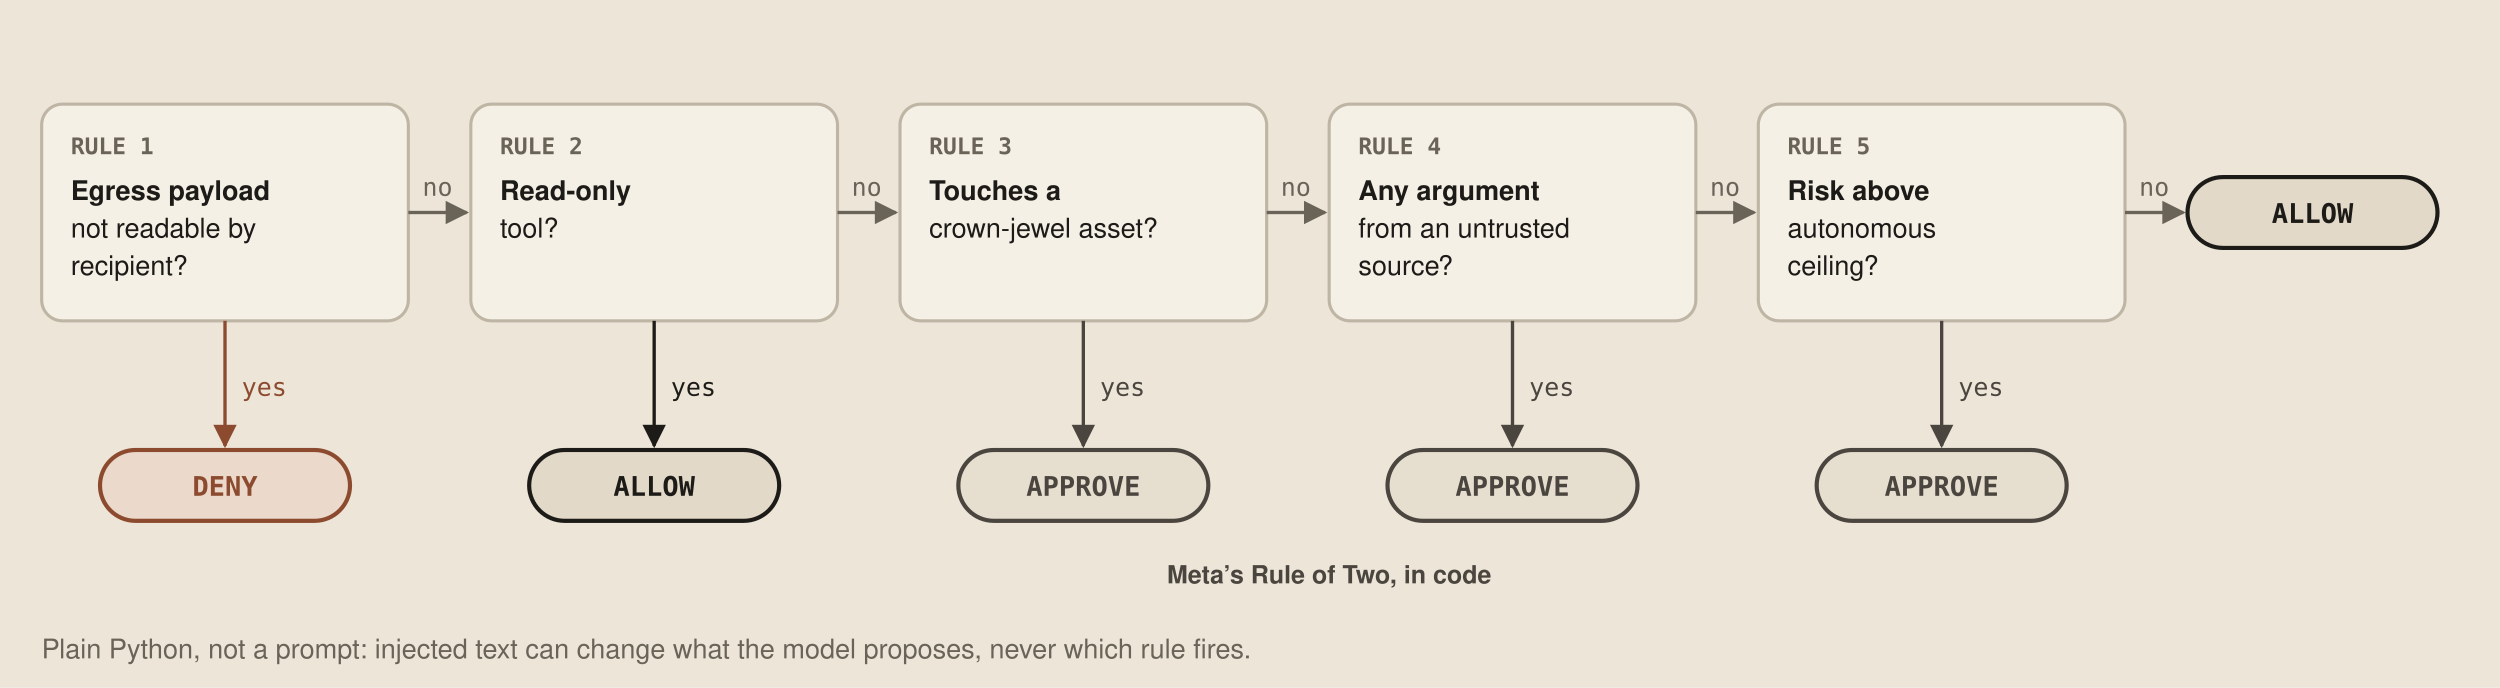
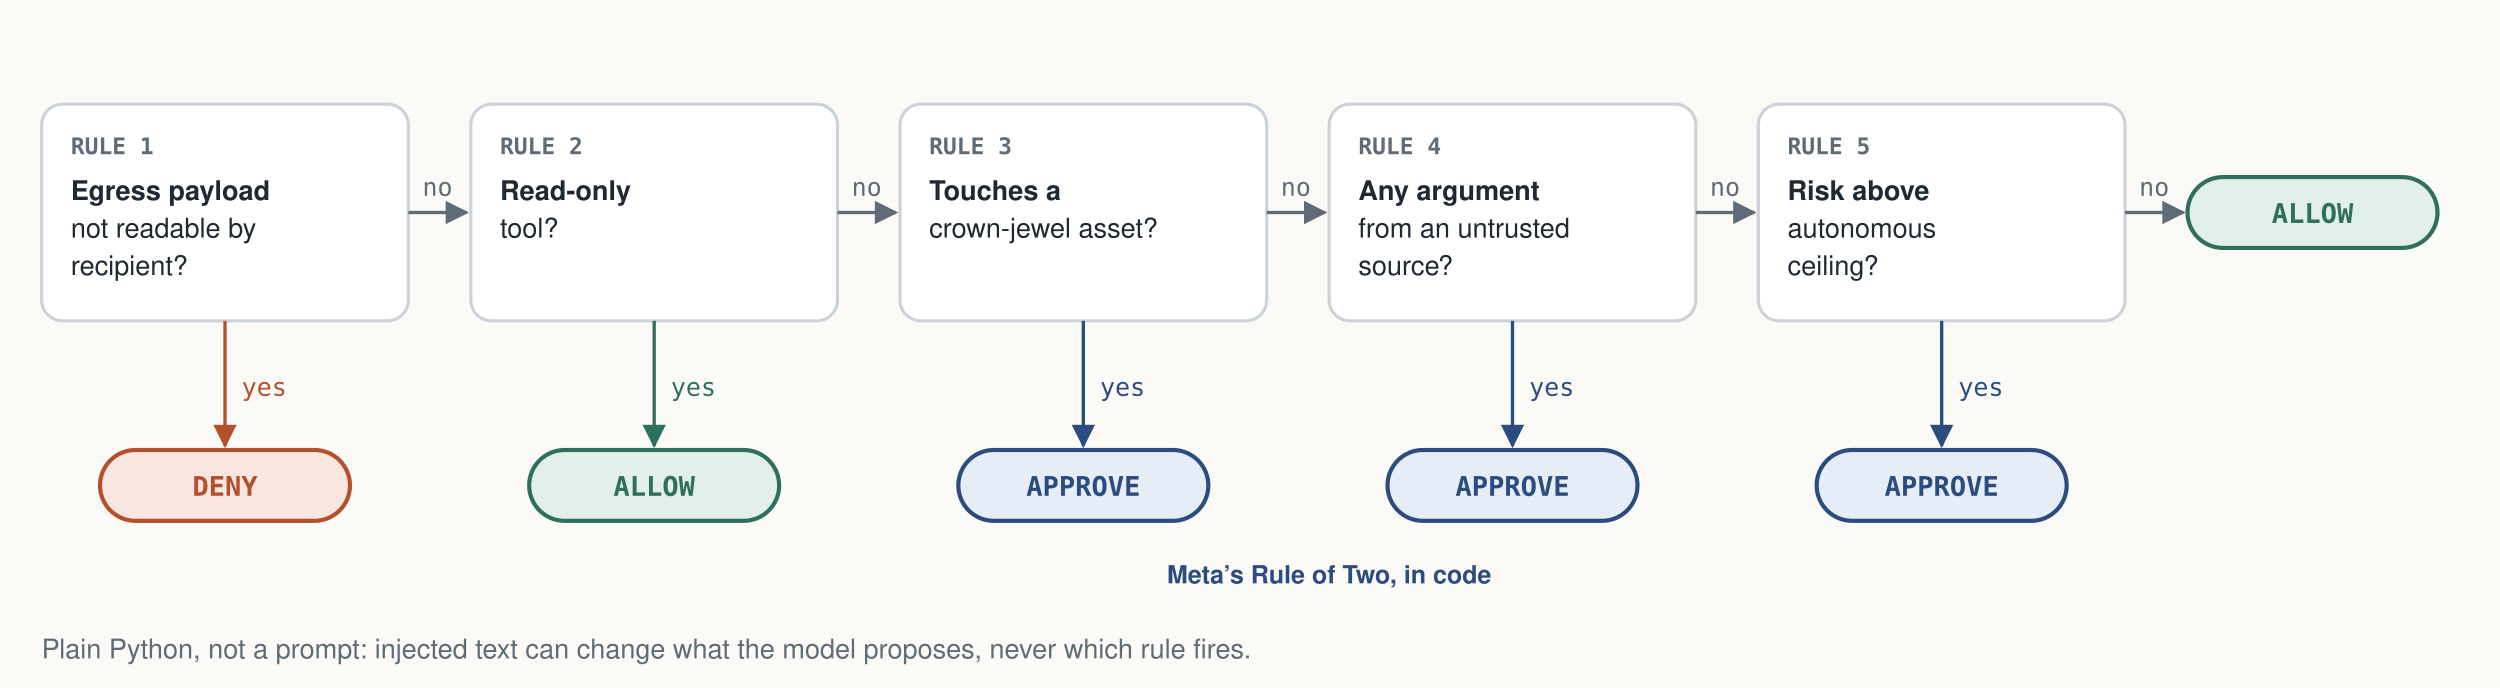
<svg xmlns="http://www.w3.org/2000/svg" viewBox="0 0 1200 330" role="img" aria-label="Policy engine: five ordered deterministic checks; exfiltration is denied first, read-only tools run, and crown jewels, tainted arguments or high risk go to a human.">
  <defs>
    <marker id="policy-ah-ink" viewBox="0 0 10 10" refX="9" refY="5" markerWidth="7" markerHeight="7" orient="auto-start-reverse">
-       <path d="M0,0 L10,5 L0,10 z" style="fill:#1D1B18" />
+       <path d="M0,0 L10,5 L0,10 z" style="fill:#1F2933" />
    </marker>
    <marker id="policy-ah-muted" viewBox="0 0 10 10" refX="9" refY="5" markerWidth="7" markerHeight="7" orient="auto-start-reverse">
-       <path d="M0,0 L10,5 L0,10 z" style="fill:#6A6358" />
+       <path d="M0,0 L10,5 L0,10 z" style="fill:#5F6B76" />
    </marker>
    <marker id="policy-ah-accent" viewBox="0 0 10 10" refX="9" refY="5" markerWidth="7" markerHeight="7" orient="auto-start-reverse">
-       <path d="M0,0 L10,5 L0,10 z" style="fill:#4A453E" />
+       <path d="M0,0 L10,5 L0,10 z" style="fill:#2B4C7E" />
    </marker>
    <marker id="policy-ah-trust" viewBox="0 0 10 10" refX="9" refY="5" markerWidth="7" markerHeight="7" orient="auto-start-reverse">
-       <path d="M0,0 L10,5 L0,10 z" style="fill:#1D1B18" />
+       <path d="M0,0 L10,5 L0,10 z" style="fill:#2F6F5E" />
    </marker>
    <marker id="policy-ah-untrust" viewBox="0 0 10 10" refX="9" refY="5" markerWidth="7" markerHeight="7" orient="auto-start-reverse">
-       <path d="M0,0 L10,5 L0,10 z" style="fill:#8C4B2F" />
+       <path d="M0,0 L10,5 L0,10 z" style="fill:#B5502F" />
    </marker>
  </defs>
-   <rect width="1200" height="330" style="fill:#ECE5D8" />
-   <rect x="20" y="50" width="176" height="104" rx="10" style="fill:#F5F0E6;stroke:#BFB5A4;stroke-width:1.5" />
-   <text x="34" y="74" text-anchor="start" style="fill:#6A6358;font-family:Geist Mono, Consolas, Menlo, monospace;font-size:11px;font-weight:600">RULE 1</text>
-   <text x="34" y="96" text-anchor="start" style="fill:#1D1B18;font-family:Geist, Segoe UI, Helvetica, Arial, sans-serif;font-size:13px;font-weight:600">Egress payload</text>
-   <text x="34" y="114" text-anchor="start" style="fill:#1D1B18;font-family:Geist, Segoe UI, Helvetica, Arial, sans-serif;font-size:13px;font-weight:400">not readable by</text>
-   <text x="34" y="132" text-anchor="start" style="fill:#1D1B18;font-family:Geist, Segoe UI, Helvetica, Arial, sans-serif;font-size:13px;font-weight:400">recipient?</text>
-   <path d="M108,154 L108,214" style="fill:none;stroke:#8C4B2F;stroke-width:1.6" marker-end="url(#policy-ah-untrust)" />
-   <text x="116" y="190" text-anchor="start" style="fill:#8C4B2F;font-family:Geist Mono, Consolas, Menlo, monospace;font-size:12px;font-weight:400">yes</text>
-   <rect x="48" y="216" width="120" height="34" rx="17.0" style="fill:#EBD9CC;stroke:#8C4B2F;stroke-width:2" />
-   <text x="108.0" y="238.0" text-anchor="middle" style="fill:#8C4B2F;font-family:Geist Mono, Consolas, Menlo, monospace;font-size:13px;font-weight:600">DENY</text>
-   <path d="M196,102 L224,102" style="fill:none;stroke:#6A6358;stroke-width:1.6" marker-end="url(#policy-ah-muted)" />
-   <text x="210" y="94" text-anchor="middle" style="fill:#6A6358;font-family:Geist Mono, Consolas, Menlo, monospace;font-size:12px;font-weight:400">no</text>
-   <rect x="226" y="50" width="176" height="104" rx="10" style="fill:#F5F0E6;stroke:#BFB5A4;stroke-width:1.5" />
-   <text x="240" y="74" text-anchor="start" style="fill:#6A6358;font-family:Geist Mono, Consolas, Menlo, monospace;font-size:11px;font-weight:600">RULE 2</text>
-   <text x="240" y="96" text-anchor="start" style="fill:#1D1B18;font-family:Geist, Segoe UI, Helvetica, Arial, sans-serif;font-size:13px;font-weight:600">Read-only</text>
-   <text x="240" y="114" text-anchor="start" style="fill:#1D1B18;font-family:Geist, Segoe UI, Helvetica, Arial, sans-serif;font-size:13px;font-weight:400">tool?</text>
-   <path d="M314,154 L314,214" style="fill:none;stroke:#1D1B18;stroke-width:1.6" marker-end="url(#policy-ah-trust)" />
-   <text x="322" y="190" text-anchor="start" style="fill:#1D1B18;font-family:Geist Mono, Consolas, Menlo, monospace;font-size:12px;font-weight:400">yes</text>
-   <rect x="254" y="216" width="120" height="34" rx="17.0" style="fill:#E2D9C9;stroke:#1D1B18;stroke-width:2" />
-   <text x="314.0" y="238.0" text-anchor="middle" style="fill:#1D1B18;font-family:Geist Mono, Consolas, Menlo, monospace;font-size:13px;font-weight:600">ALLOW</text>
-   <path d="M402,102 L430,102" style="fill:none;stroke:#6A6358;stroke-width:1.6" marker-end="url(#policy-ah-muted)" />
-   <text x="416" y="94" text-anchor="middle" style="fill:#6A6358;font-family:Geist Mono, Consolas, Menlo, monospace;font-size:12px;font-weight:400">no</text>
-   <rect x="432" y="50" width="176" height="104" rx="10" style="fill:#F5F0E6;stroke:#BFB5A4;stroke-width:1.5" />
-   <text x="446" y="74" text-anchor="start" style="fill:#6A6358;font-family:Geist Mono, Consolas, Menlo, monospace;font-size:11px;font-weight:600">RULE 3</text>
-   <text x="446" y="96" text-anchor="start" style="fill:#1D1B18;font-family:Geist, Segoe UI, Helvetica, Arial, sans-serif;font-size:13px;font-weight:600">Touches a</text>
-   <text x="446" y="114" text-anchor="start" style="fill:#1D1B18;font-family:Geist, Segoe UI, Helvetica, Arial, sans-serif;font-size:13px;font-weight:400">crown-jewel asset?</text>
-   <path d="M520,154 L520,214" style="fill:none;stroke:#4A453E;stroke-width:1.6" marker-end="url(#policy-ah-accent)" />
-   <text x="528" y="190" text-anchor="start" style="fill:#4A453E;font-family:Geist Mono, Consolas, Menlo, monospace;font-size:12px;font-weight:400">yes</text>
-   <rect x="460" y="216" width="120" height="34" rx="17.0" style="fill:#E6DECF;stroke:#4A453E;stroke-width:2" />
-   <text x="520.0" y="238.0" text-anchor="middle" style="fill:#4A453E;font-family:Geist Mono, Consolas, Menlo, monospace;font-size:13px;font-weight:600">APPROVE</text>
-   <path d="M608,102 L636,102" style="fill:none;stroke:#6A6358;stroke-width:1.6" marker-end="url(#policy-ah-muted)" />
-   <text x="622" y="94" text-anchor="middle" style="fill:#6A6358;font-family:Geist Mono, Consolas, Menlo, monospace;font-size:12px;font-weight:400">no</text>
-   <rect x="638" y="50" width="176" height="104" rx="10" style="fill:#F5F0E6;stroke:#BFB5A4;stroke-width:1.5" />
-   <text x="652" y="74" text-anchor="start" style="fill:#6A6358;font-family:Geist Mono, Consolas, Menlo, monospace;font-size:11px;font-weight:600">RULE 4</text>
-   <text x="652" y="96" text-anchor="start" style="fill:#1D1B18;font-family:Geist, Segoe UI, Helvetica, Arial, sans-serif;font-size:13px;font-weight:600">Any argument</text>
-   <text x="652" y="114" text-anchor="start" style="fill:#1D1B18;font-family:Geist, Segoe UI, Helvetica, Arial, sans-serif;font-size:13px;font-weight:400">from an untrusted</text>
-   <text x="652" y="132" text-anchor="start" style="fill:#1D1B18;font-family:Geist, Segoe UI, Helvetica, Arial, sans-serif;font-size:13px;font-weight:400">source?</text>
-   <path d="M726,154 L726,214" style="fill:none;stroke:#4A453E;stroke-width:1.6" marker-end="url(#policy-ah-accent)" />
-   <text x="734" y="190" text-anchor="start" style="fill:#4A453E;font-family:Geist Mono, Consolas, Menlo, monospace;font-size:12px;font-weight:400">yes</text>
-   <rect x="666" y="216" width="120" height="34" rx="17.0" style="fill:#E6DECF;stroke:#4A453E;stroke-width:2" />
-   <text x="726.0" y="238.0" text-anchor="middle" style="fill:#4A453E;font-family:Geist Mono, Consolas, Menlo, monospace;font-size:13px;font-weight:600">APPROVE</text>
-   <path d="M814,102 L842,102" style="fill:none;stroke:#6A6358;stroke-width:1.6" marker-end="url(#policy-ah-muted)" />
-   <text x="828" y="94" text-anchor="middle" style="fill:#6A6358;font-family:Geist Mono, Consolas, Menlo, monospace;font-size:12px;font-weight:400">no</text>
-   <rect x="844" y="50" width="176" height="104" rx="10" style="fill:#F5F0E6;stroke:#BFB5A4;stroke-width:1.5" />
-   <text x="858" y="74" text-anchor="start" style="fill:#6A6358;font-family:Geist Mono, Consolas, Menlo, monospace;font-size:11px;font-weight:600">RULE 5</text>
-   <text x="858" y="96" text-anchor="start" style="fill:#1D1B18;font-family:Geist, Segoe UI, Helvetica, Arial, sans-serif;font-size:13px;font-weight:600">Risk above</text>
-   <text x="858" y="114" text-anchor="start" style="fill:#1D1B18;font-family:Geist, Segoe UI, Helvetica, Arial, sans-serif;font-size:13px;font-weight:400">autonomous</text>
-   <text x="858" y="132" text-anchor="start" style="fill:#1D1B18;font-family:Geist, Segoe UI, Helvetica, Arial, sans-serif;font-size:13px;font-weight:400">ceiling?</text>
-   <path d="M932,154 L932,214" style="fill:none;stroke:#4A453E;stroke-width:1.6" marker-end="url(#policy-ah-accent)" />
-   <text x="940" y="190" text-anchor="start" style="fill:#4A453E;font-family:Geist Mono, Consolas, Menlo, monospace;font-size:12px;font-weight:400">yes</text>
-   <rect x="872" y="216" width="120" height="34" rx="17.0" style="fill:#E6DECF;stroke:#4A453E;stroke-width:2" />
-   <text x="932.0" y="238.0" text-anchor="middle" style="fill:#4A453E;font-family:Geist Mono, Consolas, Menlo, monospace;font-size:13px;font-weight:600">APPROVE</text>
-   <path d="M1020,102 L1048,102" style="fill:none;stroke:#6A6358;stroke-width:1.6" marker-end="url(#policy-ah-muted)" />
-   <text x="1034" y="94" text-anchor="middle" style="fill:#6A6358;font-family:Geist Mono, Consolas, Menlo, monospace;font-size:12px;font-weight:400">no</text>
-   <rect x="1050" y="85" width="120" height="34" rx="17.0" style="fill:#E2D9C9;stroke:#1D1B18;stroke-width:2" />
-   <text x="1110.0" y="107.0" text-anchor="middle" style="fill:#1D1B18;font-family:Geist Mono, Consolas, Menlo, monospace;font-size:13px;font-weight:600">ALLOW</text>
-   <text x="638" y="280" text-anchor="middle" style="fill:#4A453E;font-family:Geist, Segoe UI, Helvetica, Arial, sans-serif;font-size:12px;font-weight:600">Meta’s Rule of Two, in code</text>
-   <text x="20" y="316" text-anchor="start" style="fill:#6A6358;font-family:Geist, Segoe UI, Helvetica, Arial, sans-serif;font-size:13px;font-weight:400">Plain Python, not a prompt: injected text can change what the model proposes, never which rule fires.</text>
+   <rect width="1200" height="330" style="fill:#FBFAF7" />
+   <rect x="20" y="50" width="176" height="104" rx="10" style="fill:#FFFFFF;stroke:#CBD2D9;stroke-width:1.5" />
+   <text x="34" y="74" text-anchor="start" style="fill:#5F6B76;font-family:Geist Mono, Consolas, Menlo, monospace;font-size:11px;font-weight:600">RULE 1</text>
+   <text x="34" y="96" text-anchor="start" style="fill:#1F2933;font-family:Geist, Segoe UI, Helvetica, Arial, sans-serif;font-size:13px;font-weight:600">Egress payload</text>
+   <text x="34" y="114" text-anchor="start" style="fill:#1F2933;font-family:Geist, Segoe UI, Helvetica, Arial, sans-serif;font-size:13px;font-weight:400">not readable by</text>
+   <text x="34" y="132" text-anchor="start" style="fill:#1F2933;font-family:Geist, Segoe UI, Helvetica, Arial, sans-serif;font-size:13px;font-weight:400">recipient?</text>
+   <path d="M108,154 L108,214" style="fill:none;stroke:#B5502F;stroke-width:1.6" marker-end="url(#policy-ah-untrust)" />
+   <text x="116" y="190" text-anchor="start" style="fill:#B5502F;font-family:Geist Mono, Consolas, Menlo, monospace;font-size:12px;font-weight:400">yes</text>
+   <rect x="48" y="216" width="120" height="34" rx="17.0" style="fill:#F8E7E0;stroke:#B5502F;stroke-width:2" />
+   <text x="108.0" y="238.0" text-anchor="middle" style="fill:#B5502F;font-family:Geist Mono, Consolas, Menlo, monospace;font-size:13px;font-weight:600">DENY</text>
+   <path d="M196,102 L224,102" style="fill:none;stroke:#5F6B76;stroke-width:1.6" marker-end="url(#policy-ah-muted)" />
+   <text x="210" y="94" text-anchor="middle" style="fill:#5F6B76;font-family:Geist Mono, Consolas, Menlo, monospace;font-size:12px;font-weight:400">no</text>
+   <rect x="226" y="50" width="176" height="104" rx="10" style="fill:#FFFFFF;stroke:#CBD2D9;stroke-width:1.5" />
+   <text x="240" y="74" text-anchor="start" style="fill:#5F6B76;font-family:Geist Mono, Consolas, Menlo, monospace;font-size:11px;font-weight:600">RULE 2</text>
+   <text x="240" y="96" text-anchor="start" style="fill:#1F2933;font-family:Geist, Segoe UI, Helvetica, Arial, sans-serif;font-size:13px;font-weight:600">Read-only</text>
+   <text x="240" y="114" text-anchor="start" style="fill:#1F2933;font-family:Geist, Segoe UI, Helvetica, Arial, sans-serif;font-size:13px;font-weight:400">tool?</text>
+   <path d="M314,154 L314,214" style="fill:none;stroke:#2F6F5E;stroke-width:1.6" marker-end="url(#policy-ah-trust)" />
+   <text x="322" y="190" text-anchor="start" style="fill:#2F6F5E;font-family:Geist Mono, Consolas, Menlo, monospace;font-size:12px;font-weight:400">yes</text>
+   <rect x="254" y="216" width="120" height="34" rx="17.0" style="fill:#E3F0EA;stroke:#2F6F5E;stroke-width:2" />
+   <text x="314.0" y="238.0" text-anchor="middle" style="fill:#2F6F5E;font-family:Geist Mono, Consolas, Menlo, monospace;font-size:13px;font-weight:600">ALLOW</text>
+   <path d="M402,102 L430,102" style="fill:none;stroke:#5F6B76;stroke-width:1.6" marker-end="url(#policy-ah-muted)" />
+   <text x="416" y="94" text-anchor="middle" style="fill:#5F6B76;font-family:Geist Mono, Consolas, Menlo, monospace;font-size:12px;font-weight:400">no</text>
+   <rect x="432" y="50" width="176" height="104" rx="10" style="fill:#FFFFFF;stroke:#CBD2D9;stroke-width:1.5" />
+   <text x="446" y="74" text-anchor="start" style="fill:#5F6B76;font-family:Geist Mono, Consolas, Menlo, monospace;font-size:11px;font-weight:600">RULE 3</text>
+   <text x="446" y="96" text-anchor="start" style="fill:#1F2933;font-family:Geist, Segoe UI, Helvetica, Arial, sans-serif;font-size:13px;font-weight:600">Touches a</text>
+   <text x="446" y="114" text-anchor="start" style="fill:#1F2933;font-family:Geist, Segoe UI, Helvetica, Arial, sans-serif;font-size:13px;font-weight:400">crown-jewel asset?</text>
+   <path d="M520,154 L520,214" style="fill:none;stroke:#2B4C7E;stroke-width:1.6" marker-end="url(#policy-ah-accent)" />
+   <text x="528" y="190" text-anchor="start" style="fill:#2B4C7E;font-family:Geist Mono, Consolas, Menlo, monospace;font-size:12px;font-weight:400">yes</text>
+   <rect x="460" y="216" width="120" height="34" rx="17.0" style="fill:#E6EDF6;stroke:#2B4C7E;stroke-width:2" />
+   <text x="520.0" y="238.0" text-anchor="middle" style="fill:#2B4C7E;font-family:Geist Mono, Consolas, Menlo, monospace;font-size:13px;font-weight:600">APPROVE</text>
+   <path d="M608,102 L636,102" style="fill:none;stroke:#5F6B76;stroke-width:1.6" marker-end="url(#policy-ah-muted)" />
+   <text x="622" y="94" text-anchor="middle" style="fill:#5F6B76;font-family:Geist Mono, Consolas, Menlo, monospace;font-size:12px;font-weight:400">no</text>
+   <rect x="638" y="50" width="176" height="104" rx="10" style="fill:#FFFFFF;stroke:#CBD2D9;stroke-width:1.5" />
+   <text x="652" y="74" text-anchor="start" style="fill:#5F6B76;font-family:Geist Mono, Consolas, Menlo, monospace;font-size:11px;font-weight:600">RULE 4</text>
+   <text x="652" y="96" text-anchor="start" style="fill:#1F2933;font-family:Geist, Segoe UI, Helvetica, Arial, sans-serif;font-size:13px;font-weight:600">Any argument</text>
+   <text x="652" y="114" text-anchor="start" style="fill:#1F2933;font-family:Geist, Segoe UI, Helvetica, Arial, sans-serif;font-size:13px;font-weight:400">from an untrusted</text>
+   <text x="652" y="132" text-anchor="start" style="fill:#1F2933;font-family:Geist, Segoe UI, Helvetica, Arial, sans-serif;font-size:13px;font-weight:400">source?</text>
+   <path d="M726,154 L726,214" style="fill:none;stroke:#2B4C7E;stroke-width:1.6" marker-end="url(#policy-ah-accent)" />
+   <text x="734" y="190" text-anchor="start" style="fill:#2B4C7E;font-family:Geist Mono, Consolas, Menlo, monospace;font-size:12px;font-weight:400">yes</text>
+   <rect x="666" y="216" width="120" height="34" rx="17.0" style="fill:#E6EDF6;stroke:#2B4C7E;stroke-width:2" />
+   <text x="726.0" y="238.0" text-anchor="middle" style="fill:#2B4C7E;font-family:Geist Mono, Consolas, Menlo, monospace;font-size:13px;font-weight:600">APPROVE</text>
+   <path d="M814,102 L842,102" style="fill:none;stroke:#5F6B76;stroke-width:1.6" marker-end="url(#policy-ah-muted)" />
+   <text x="828" y="94" text-anchor="middle" style="fill:#5F6B76;font-family:Geist Mono, Consolas, Menlo, monospace;font-size:12px;font-weight:400">no</text>
+   <rect x="844" y="50" width="176" height="104" rx="10" style="fill:#FFFFFF;stroke:#CBD2D9;stroke-width:1.5" />
+   <text x="858" y="74" text-anchor="start" style="fill:#5F6B76;font-family:Geist Mono, Consolas, Menlo, monospace;font-size:11px;font-weight:600">RULE 5</text>
+   <text x="858" y="96" text-anchor="start" style="fill:#1F2933;font-family:Geist, Segoe UI, Helvetica, Arial, sans-serif;font-size:13px;font-weight:600">Risk above</text>
+   <text x="858" y="114" text-anchor="start" style="fill:#1F2933;font-family:Geist, Segoe UI, Helvetica, Arial, sans-serif;font-size:13px;font-weight:400">autonomous</text>
+   <text x="858" y="132" text-anchor="start" style="fill:#1F2933;font-family:Geist, Segoe UI, Helvetica, Arial, sans-serif;font-size:13px;font-weight:400">ceiling?</text>
+   <path d="M932,154 L932,214" style="fill:none;stroke:#2B4C7E;stroke-width:1.6" marker-end="url(#policy-ah-accent)" />
+   <text x="940" y="190" text-anchor="start" style="fill:#2B4C7E;font-family:Geist Mono, Consolas, Menlo, monospace;font-size:12px;font-weight:400">yes</text>
+   <rect x="872" y="216" width="120" height="34" rx="17.0" style="fill:#E6EDF6;stroke:#2B4C7E;stroke-width:2" />
+   <text x="932.0" y="238.0" text-anchor="middle" style="fill:#2B4C7E;font-family:Geist Mono, Consolas, Menlo, monospace;font-size:13px;font-weight:600">APPROVE</text>
+   <path d="M1020,102 L1048,102" style="fill:none;stroke:#5F6B76;stroke-width:1.6" marker-end="url(#policy-ah-muted)" />
+   <text x="1034" y="94" text-anchor="middle" style="fill:#5F6B76;font-family:Geist Mono, Consolas, Menlo, monospace;font-size:12px;font-weight:400">no</text>
+   <rect x="1050" y="85" width="120" height="34" rx="17.0" style="fill:#E3F0EA;stroke:#2F6F5E;stroke-width:2" />
+   <text x="1110.0" y="107.0" text-anchor="middle" style="fill:#2F6F5E;font-family:Geist Mono, Consolas, Menlo, monospace;font-size:13px;font-weight:600">ALLOW</text>
+   <text x="638" y="280" text-anchor="middle" style="fill:#2B4C7E;font-family:Geist, Segoe UI, Helvetica, Arial, sans-serif;font-size:12px;font-weight:600">Meta’s Rule of Two, in code</text>
+   <text x="20" y="316" text-anchor="start" style="fill:#5F6B76;font-family:Geist, Segoe UI, Helvetica, Arial, sans-serif;font-size:13px;font-weight:400">Plain Python, not a prompt: injected text can change what the model proposes, never which rule fires.</text>
</svg>
